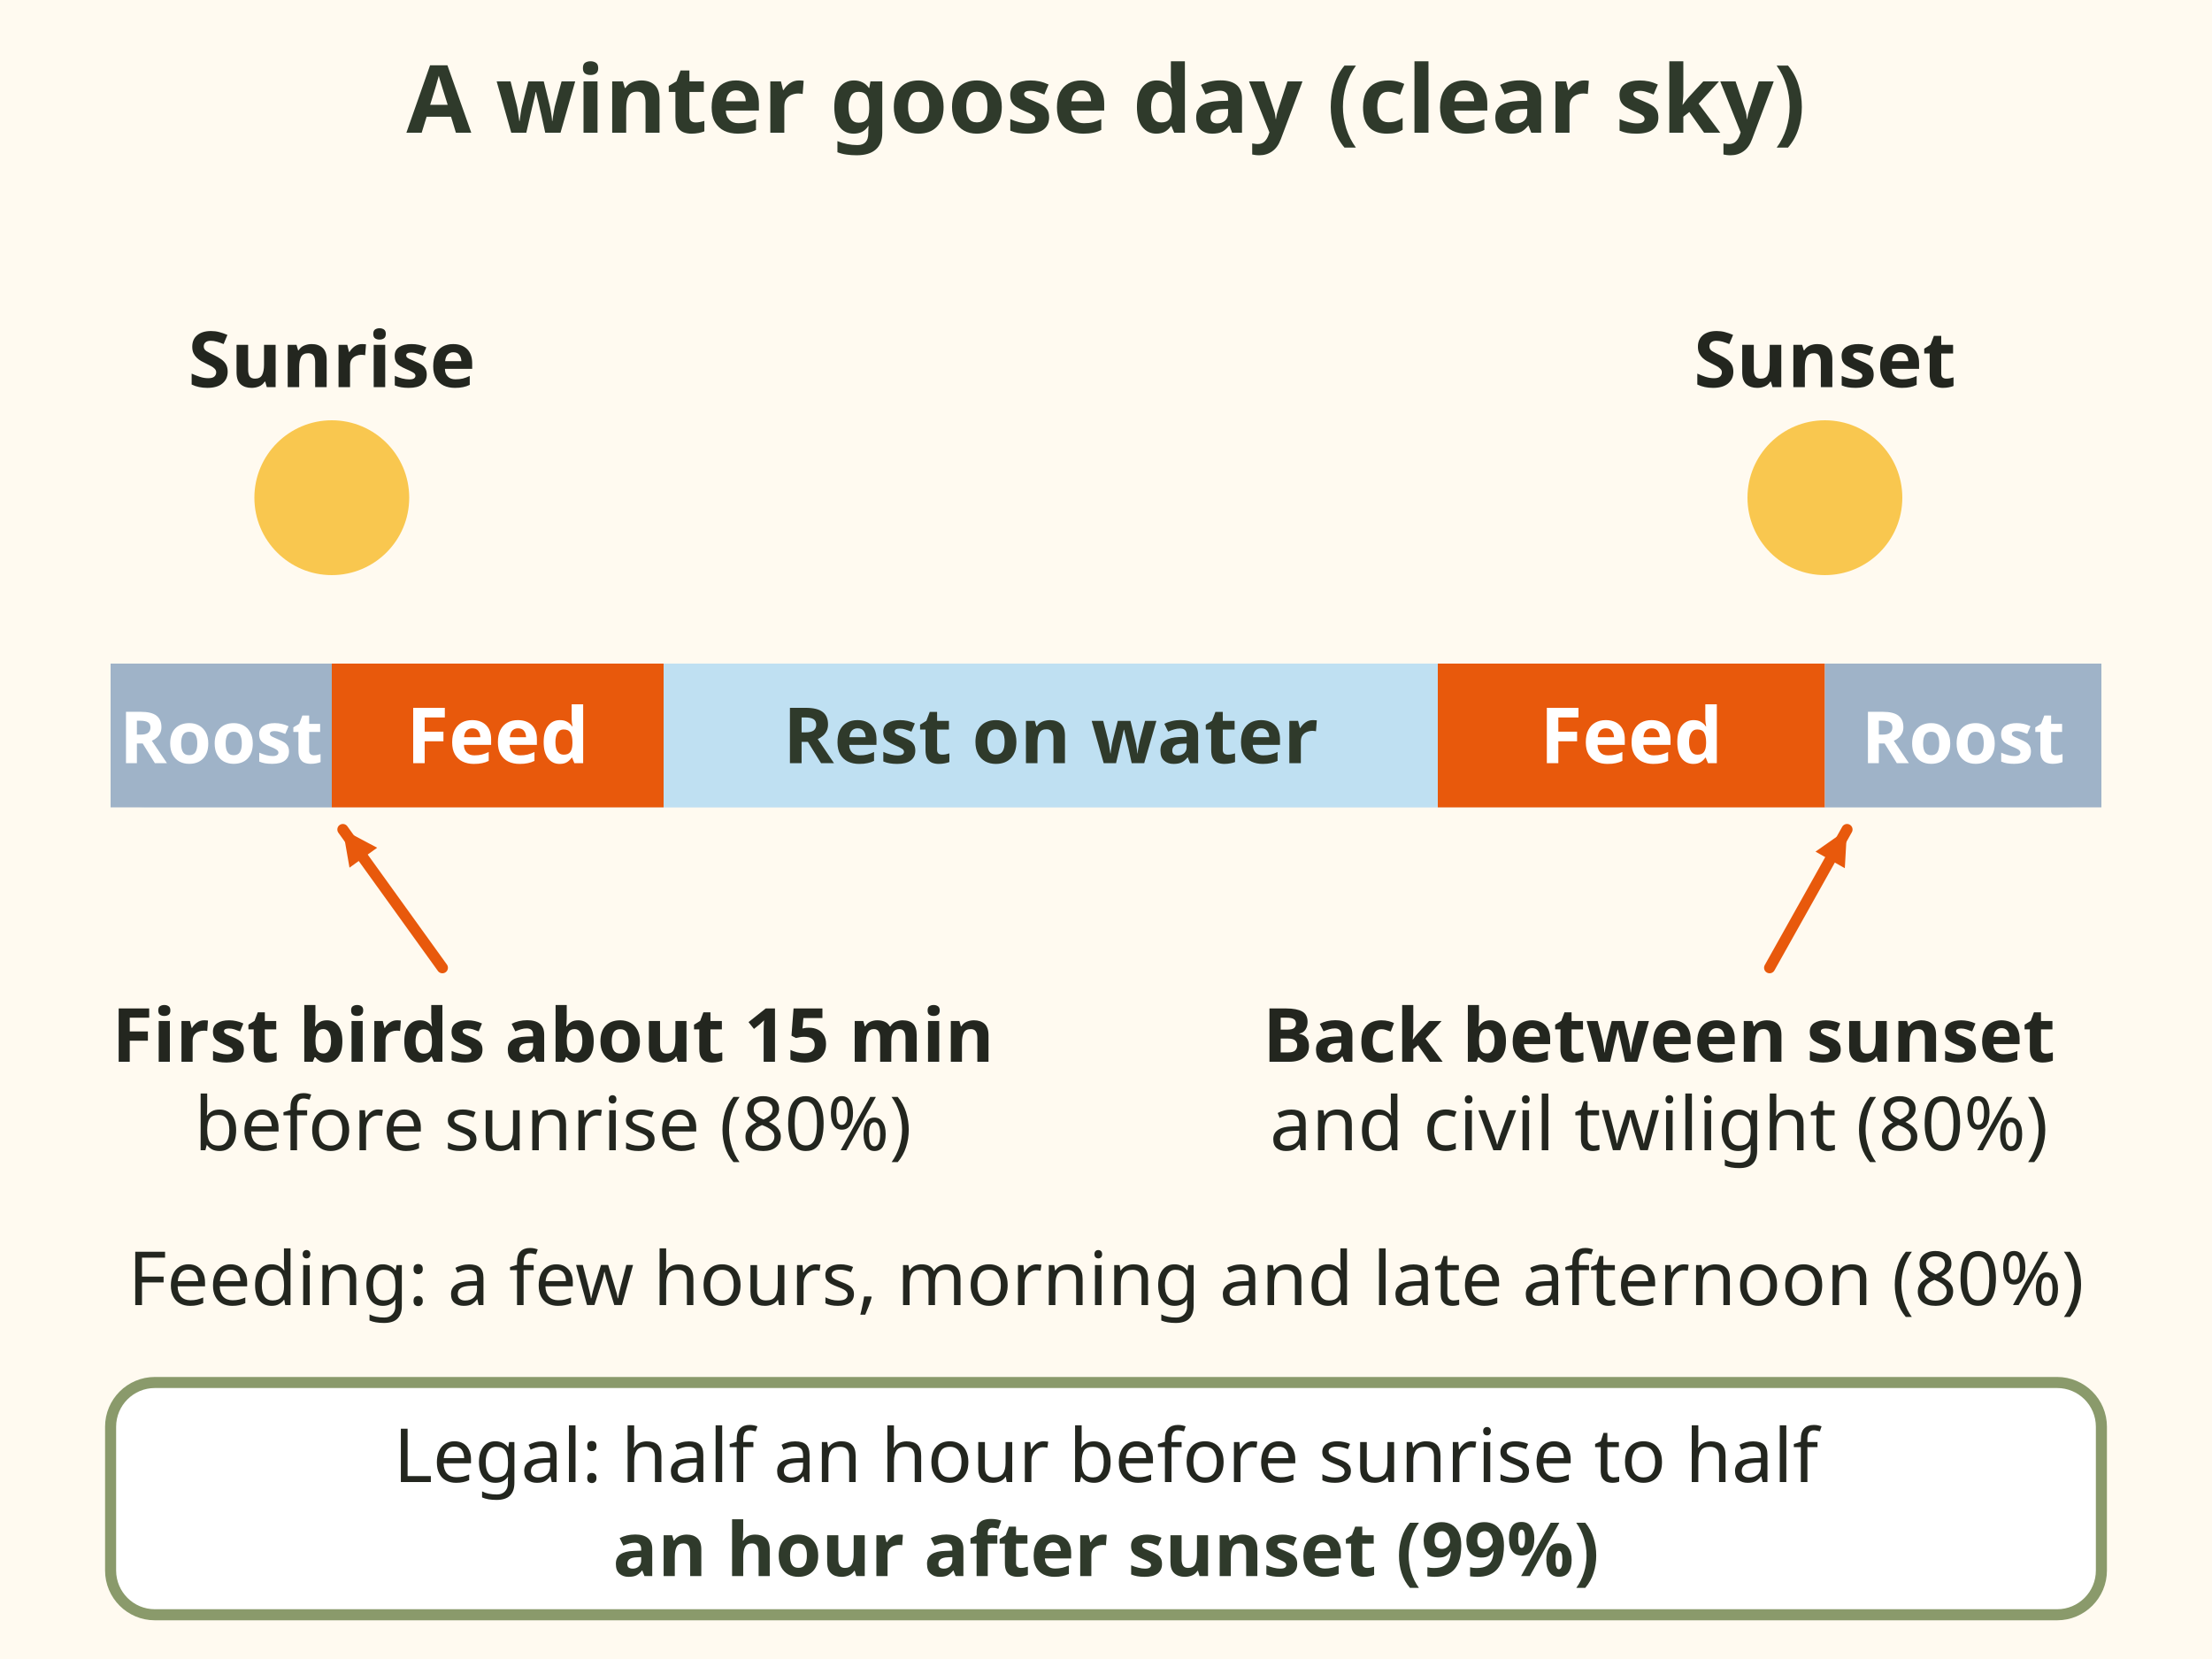
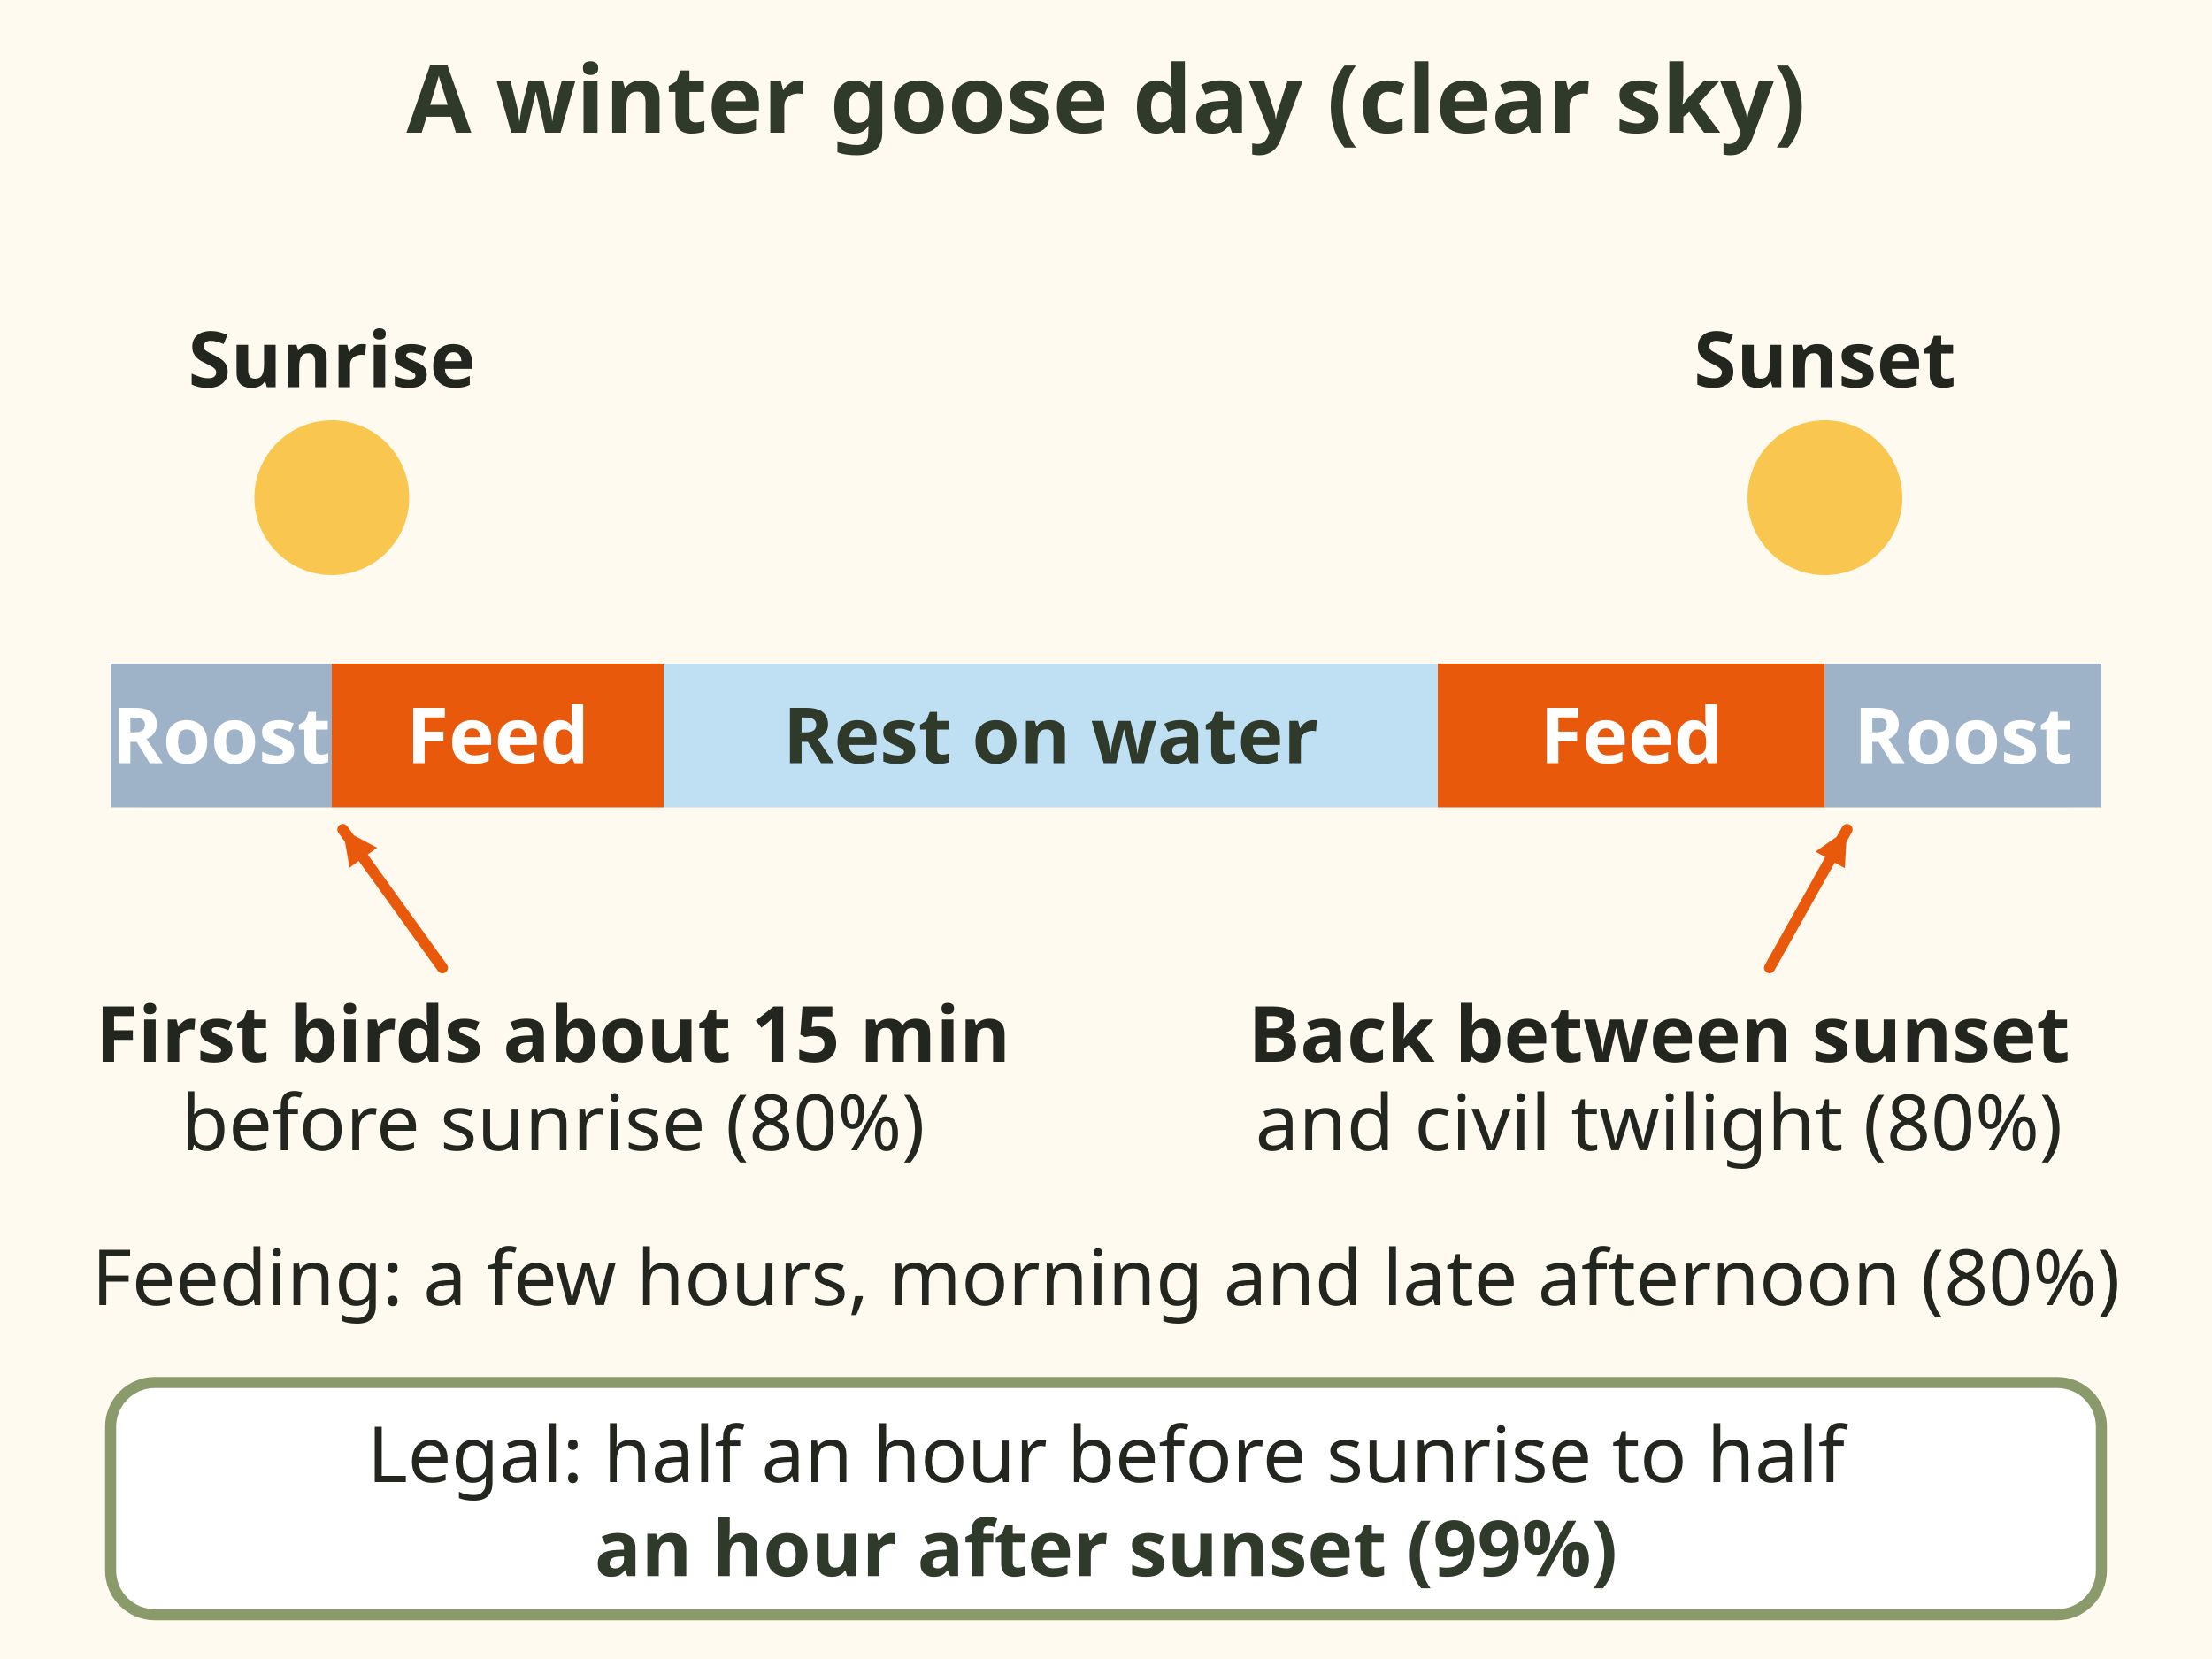
<svg xmlns="http://www.w3.org/2000/svg" viewBox="0 0 400 300" font-family="sans-serif" role="img" aria-label="A day timeline for wintering geese in clear weather. Roost at night; the first birds leave about 15 minutes before sunrise, with the main flight at or just after sunrise, 80 percent. Feed in fields for a few hours, rest on water through midday, feed again in the late afternoon, and fly back to the roost between sunset and civil twilight, 80 percent. Legal hours for geese are half an hour before sunrise to half an hour after sunset, 99 percent.">
  <rect width="400" height="300" fill="#fffaf0" />
  <text x="200" y="24" font-size="17" font-weight="bold" fill="#2f3a2b" text-anchor="middle">A winter goose day (clear sky)</text>
  <rect x="20" y="120" width="360" height="26" rx="6" fill="#e9edf2" />
  <rect x="20" y="120" width="40" height="26" rx="0" fill="#9fb3c8" />
  <rect x="60" y="120" width="60" height="26" rx="0" fill="#e8590c" />
  <rect x="120" y="120" width="140" height="26" rx="0" fill="#bfe0f2" />
  <rect x="260" y="120" width="70" height="26" rx="0" fill="#e8590c" />
  <rect x="330" y="120" width="50" height="26" rx="0" fill="#9fb3c8" />
-   <text x="40" y="138" font-size="13" font-weight="bold" fill="#fff" text-anchor="middle">Roost</text>
+   <text x="40" y="138" font-size="14" font-weight="bold" fill="#fff" text-anchor="middle">Roost</text>
  <text x="90" y="138" font-size="14" font-weight="bold" fill="#fff" text-anchor="middle">Feed</text>
  <text x="190" y="138" font-size="14" font-weight="bold" fill="#2f3a2b" text-anchor="middle">Rest on water</text>
  <text x="295" y="138" font-size="14" font-weight="bold" fill="#fff" text-anchor="middle">Feed</text>
-   <text x="355" y="138" font-size="13" font-weight="bold" fill="#fff" text-anchor="middle">Roost</text>
+   <text x="355" y="138" font-size="14" font-weight="bold" fill="#fff" text-anchor="middle">Roost</text>
  <circle cx="60" cy="90" r="14" fill="#f9c74f" />
  <text x="60" y="70" font-size="14" font-weight="bold" fill="#23261f" text-anchor="middle">Sunrise</text>
  <circle cx="330" cy="90" r="14" fill="#f9c74f" />
  <text x="330" y="70" font-size="14" font-weight="bold" fill="#23261f" text-anchor="middle">Sunset</text>
  <line x1="80" y1="175" x2="62.0" y2="150.0" stroke="#e8590c" stroke-width="2" stroke-linecap="round" />
  <polygon points="62.0,150.0 68.2,153.3 63.2,156.9" fill="#e8590c" />
-   <text x="100" y="192" font-size="13.5" font-weight="bold" fill="#23261f" text-anchor="middle">First birds about 15 min</text>
-   <text x="100" y="208" font-size="13.5" fill="#23261f" text-anchor="middle">before sunrise (80%)</text>
+   <text x="100" y="192" font-size="14" font-weight="bold" fill="#23261f" text-anchor="middle">First birds about 15 min</text>
+   <text x="100" y="208" font-size="14" fill="#23261f" text-anchor="middle">before sunrise (80%)</text>
  <line x1="320" y1="175" x2="334.0" y2="150.0" stroke="#e8590c" stroke-width="2" stroke-linecap="round" />
  <polygon points="334.0,150.0 333.6,157.0 328.3,154.0" fill="#e8590c" />
-   <text x="300" y="192" font-size="13.5" font-weight="bold" fill="#23261f" text-anchor="middle">Back between sunset</text>
-   <text x="300" y="208" font-size="13.5" fill="#23261f" text-anchor="middle">and civil twilight (80%)</text>
-   <text x="200" y="236" font-size="13.5" fill="#23261f" text-anchor="middle">Feeding: a few hours, morning and late afternoon (80%)</text>
+   <text x="300" y="192" font-size="14" font-weight="bold" fill="#23261f" text-anchor="middle">Back between sunset</text>
+   <text x="300" y="208" font-size="14" fill="#23261f" text-anchor="middle">and civil twilight (80%)</text>
+   <text x="200" y="236" font-size="14" fill="#23261f" text-anchor="middle">Feeding: a few hours, morning and late afternoon (80%)</text>
  <rect x="20" y="250" width="360" height="42" rx="8" fill="#fff" stroke="#8a9a6b" stroke-width="2" />
-   <text x="200" y="268" font-size="13.5" fill="#23261f" text-anchor="middle">Legal: half an hour before sunrise to half</text>
-   <text x="200" y="285" font-size="13.5" font-weight="bold" fill="#2f3a2b" text-anchor="middle">an hour after sunset (99%)</text>
+   <text x="200" y="268" font-size="14" fill="#23261f" text-anchor="middle">Legal: half an hour before sunrise to half</text>
+   <text x="200" y="285" font-size="14" font-weight="bold" fill="#2f3a2b" text-anchor="middle">an hour after sunset (99%)</text>
</svg>
